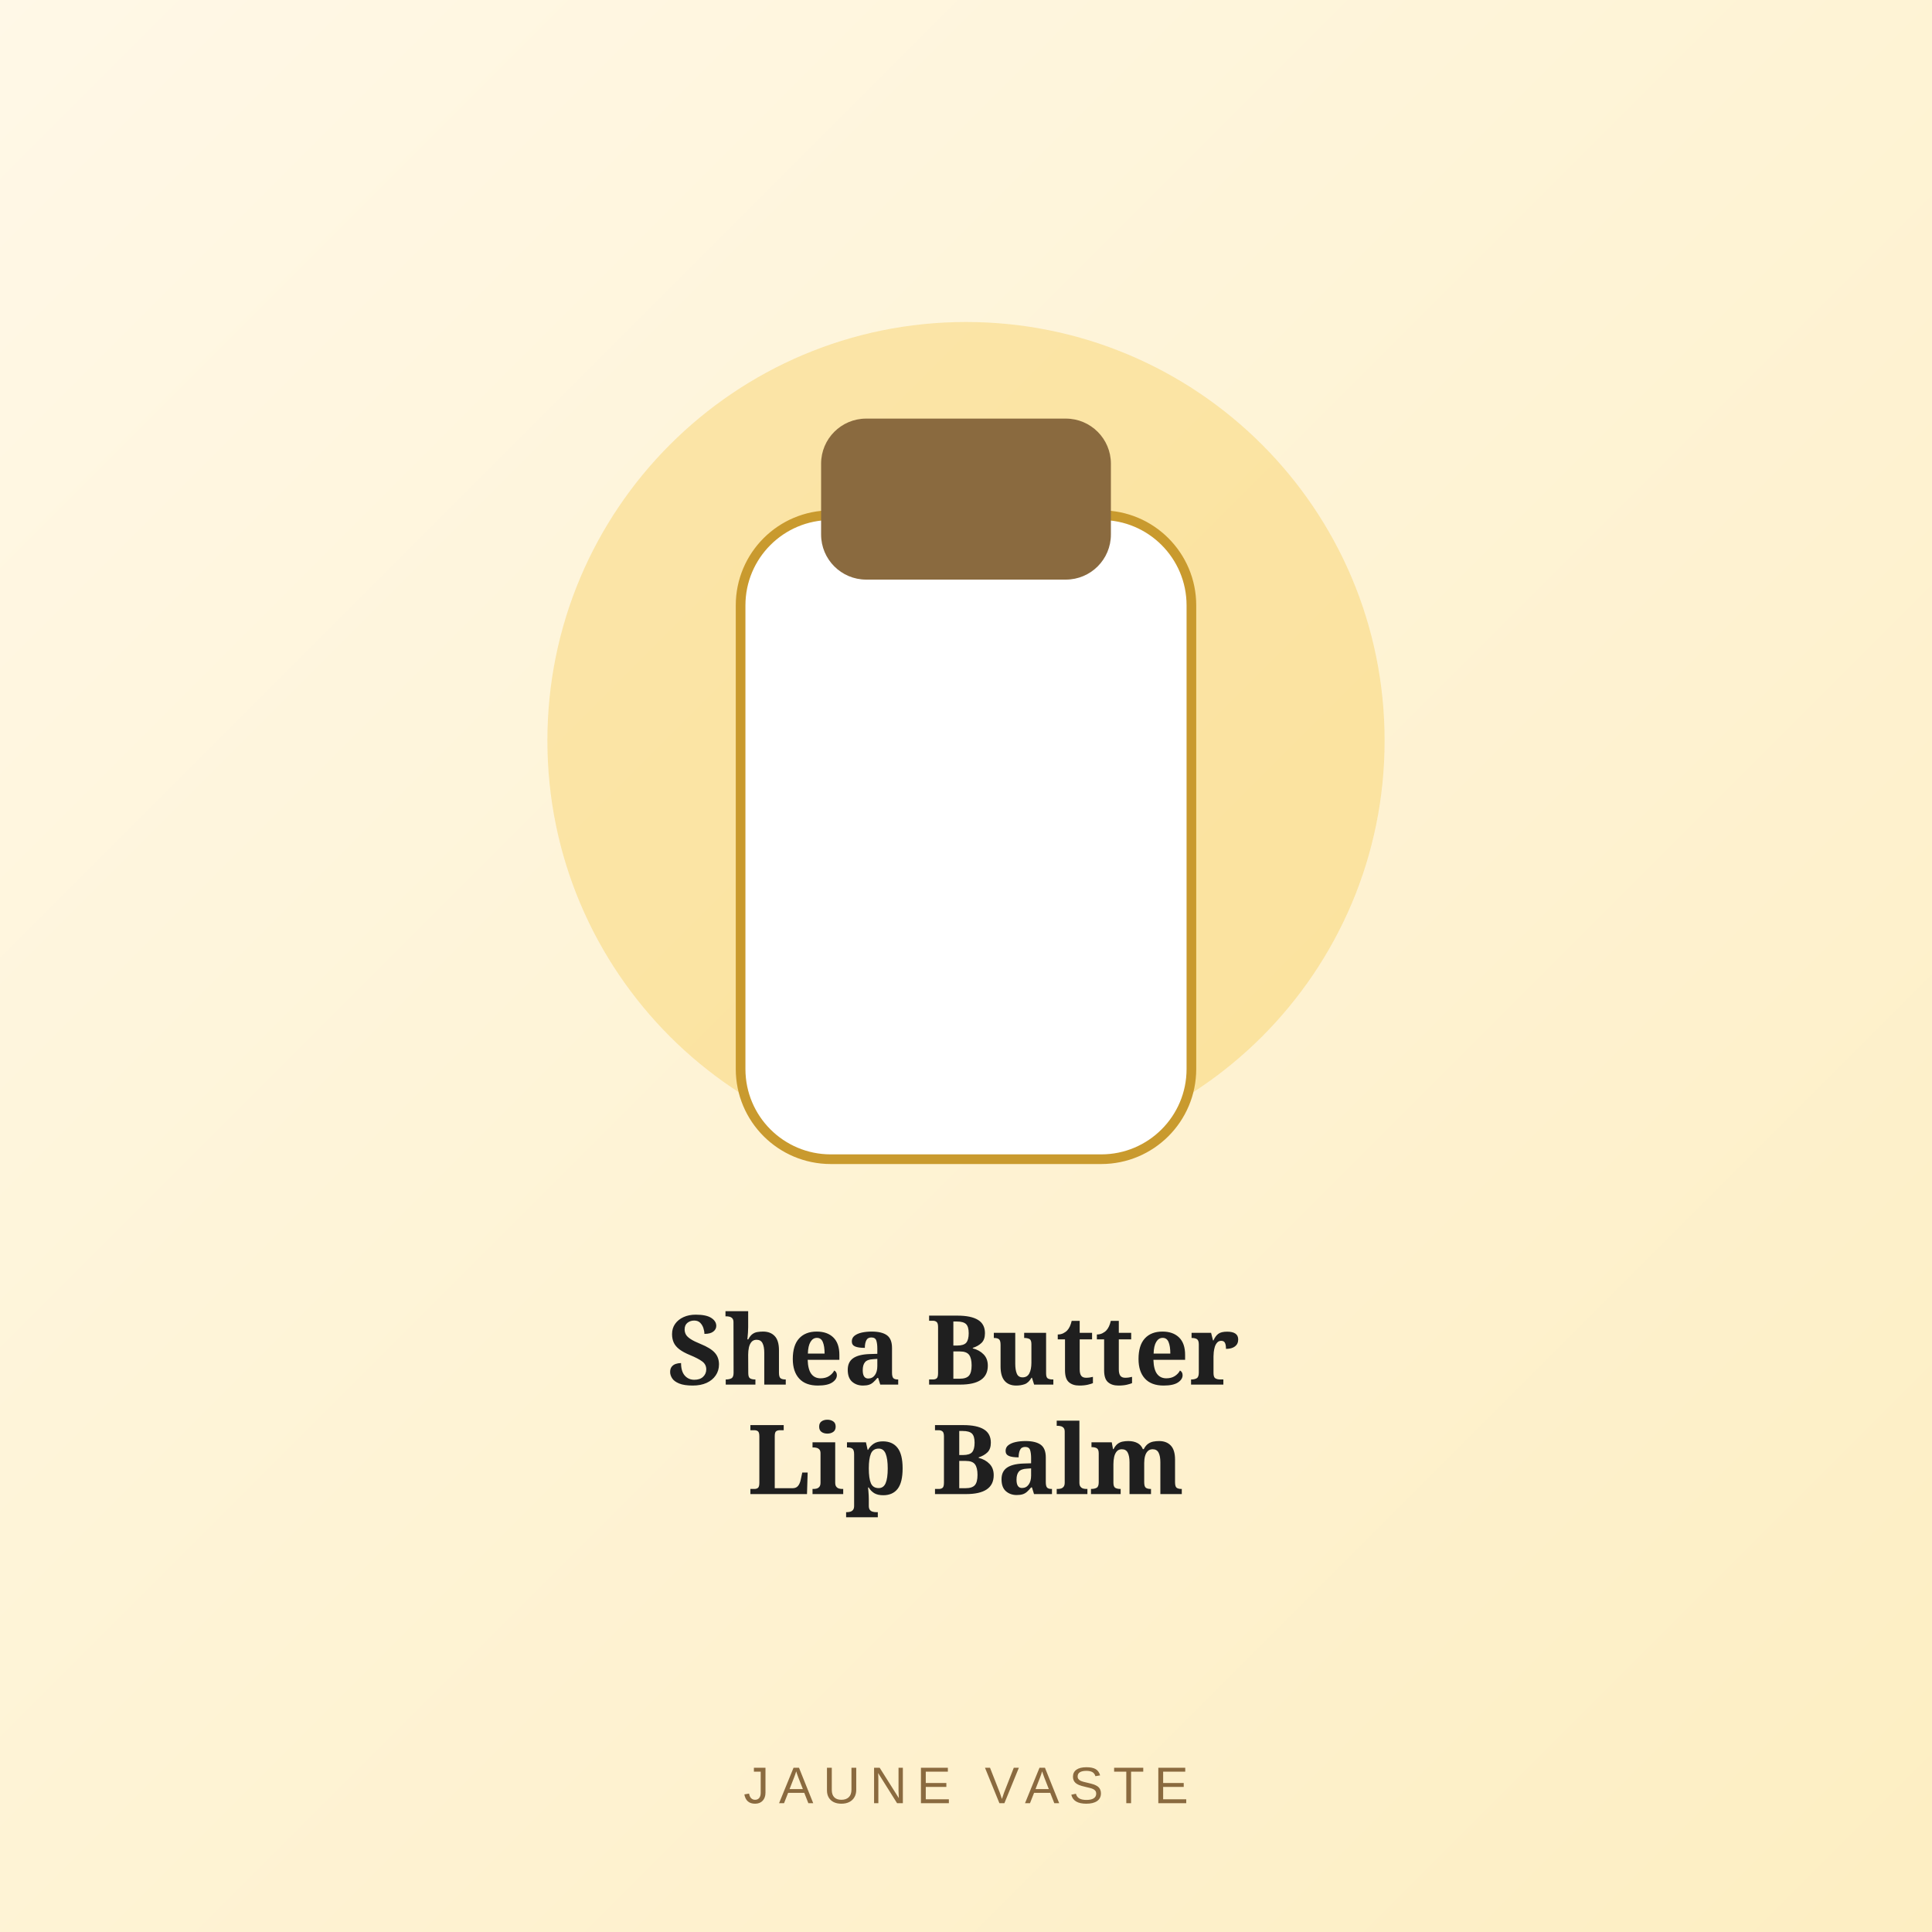
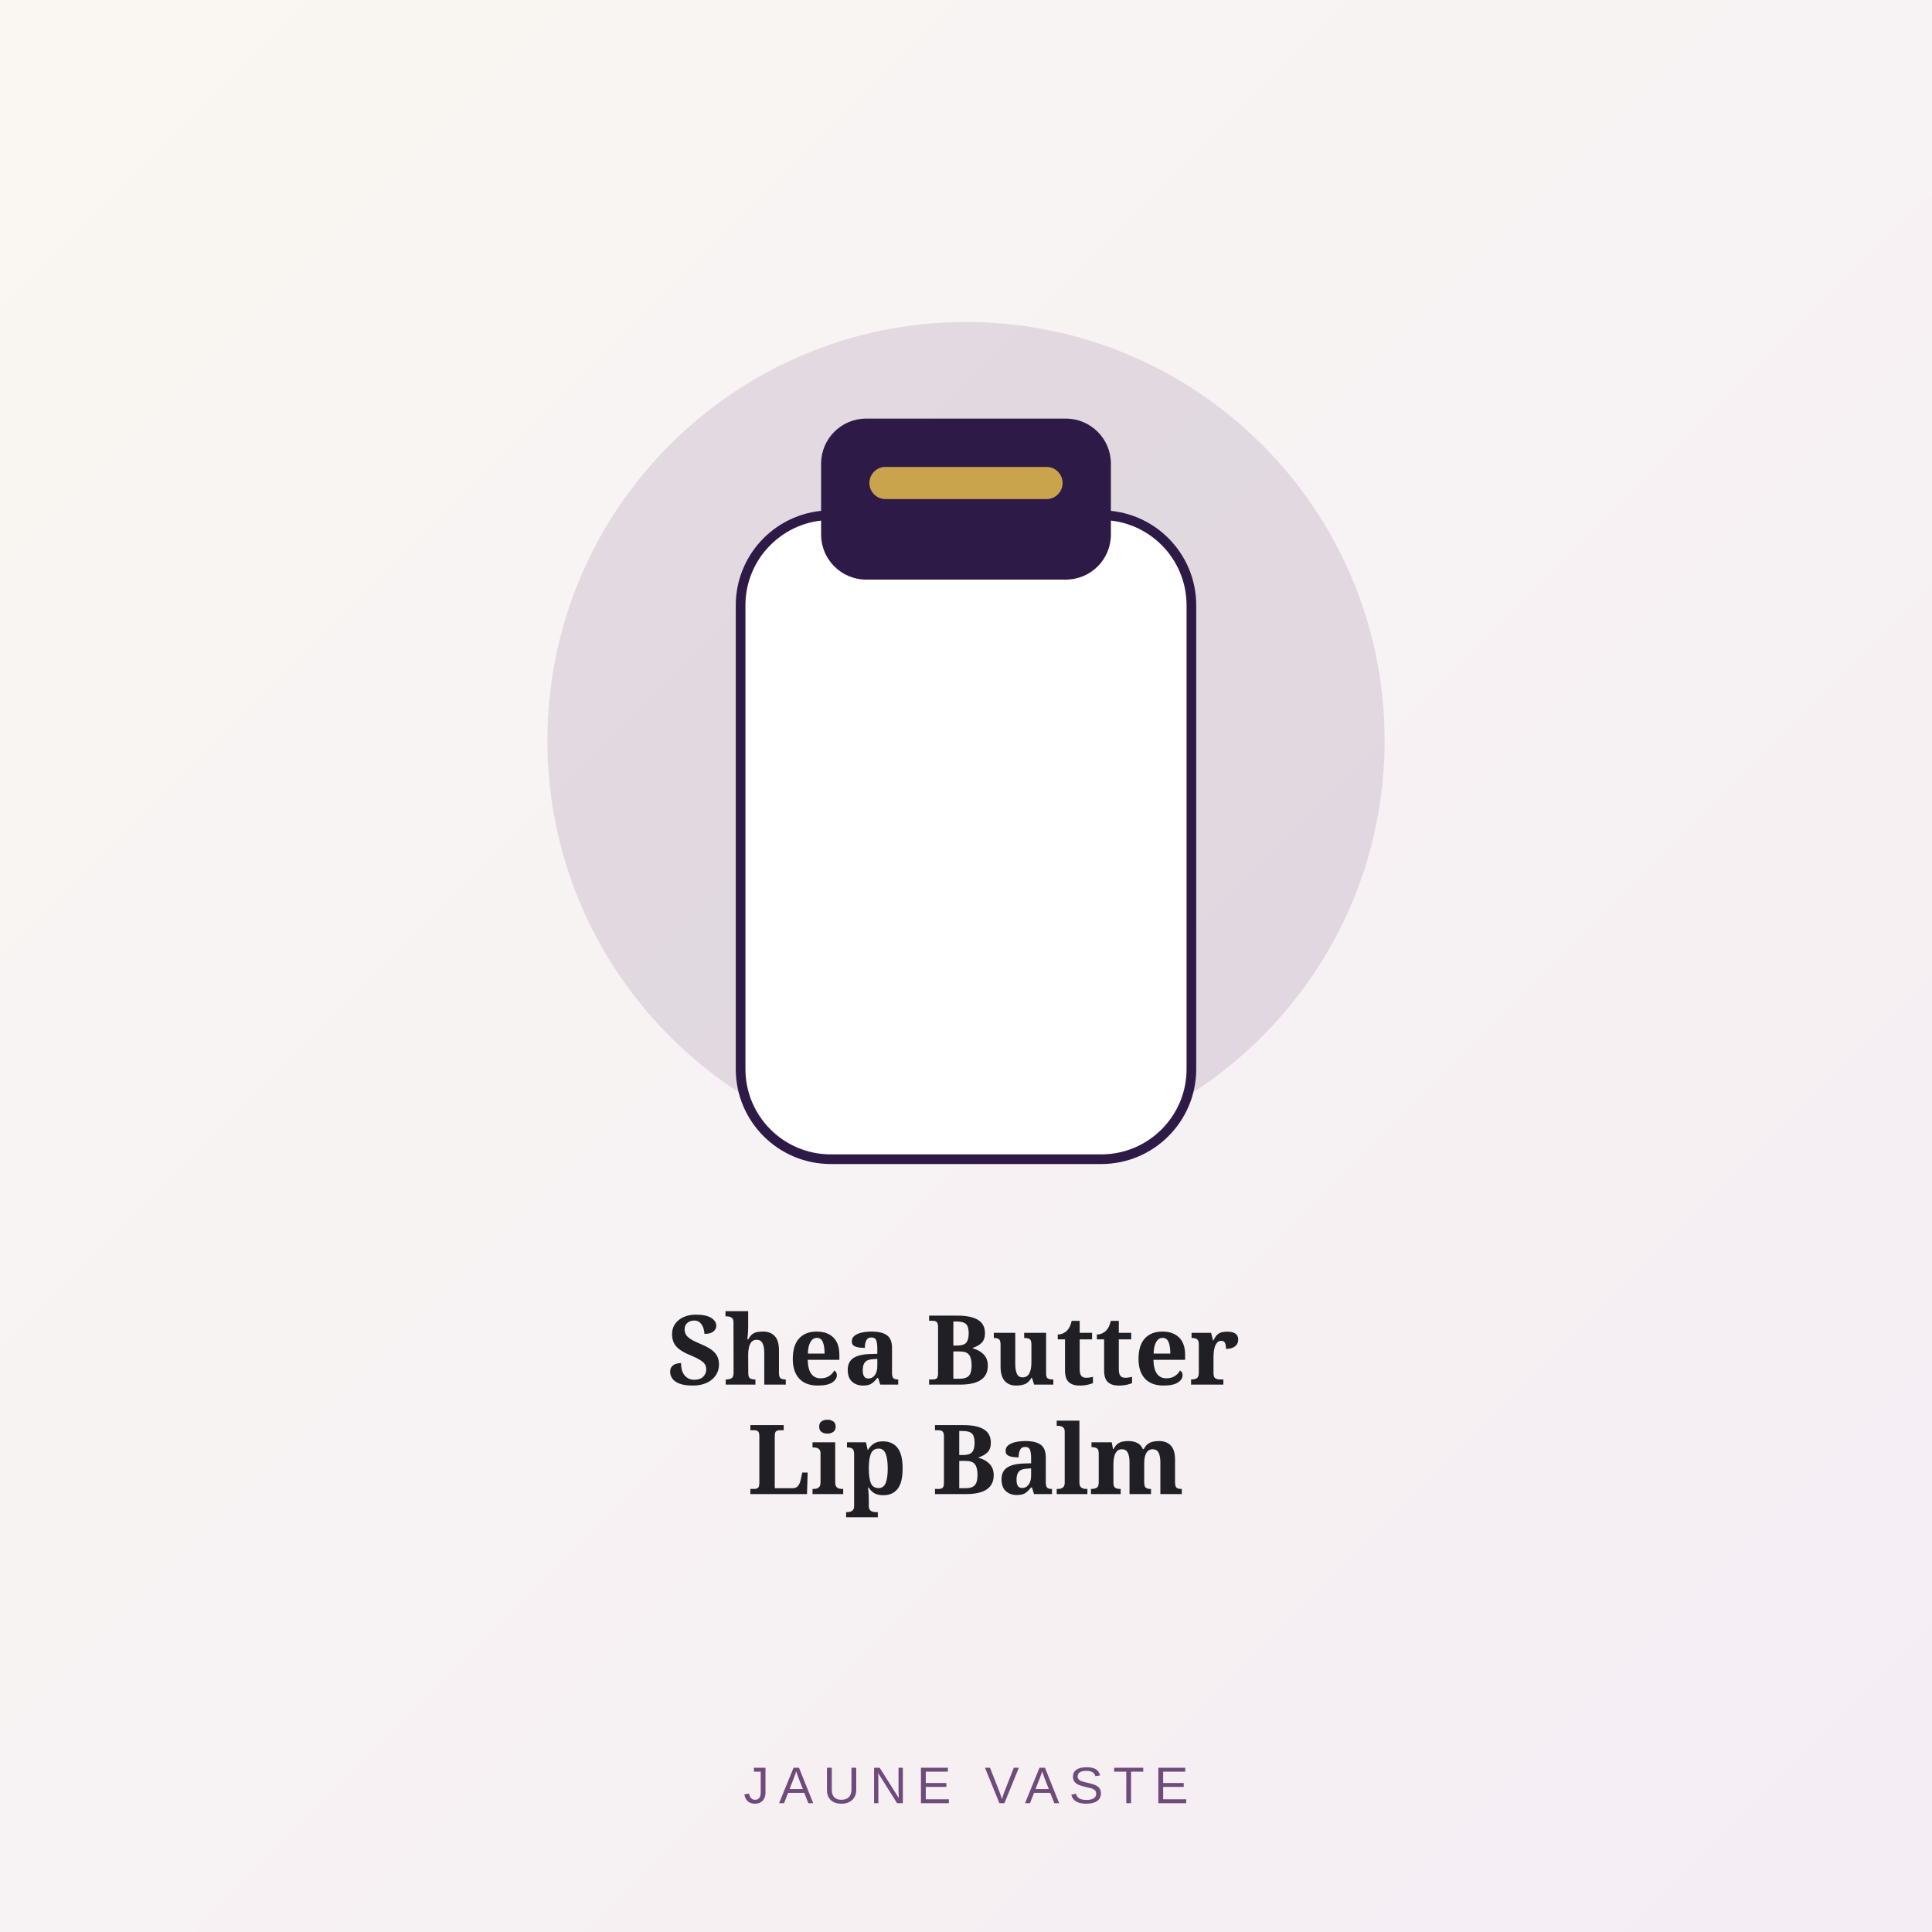
<svg xmlns="http://www.w3.org/2000/svg" viewBox="0 0 600 600" role="img" aria-label="Shea Butter Lip Balm">
  <defs>
    <linearGradient id="bg" x1="0" y1="0" x2="1" y2="1">
-       <stop offset="0%" stop-color="#FFF8E7" />
-       <stop offset="100%" stop-color="#FDEEC2" />
+       <stop offset="0%" stop-color="#FAF7F2" />
+       <stop offset="100%" stop-color="#F4EDF4" />
    </linearGradient>
  </defs>
  <rect width="600" height="600" fill="url(#bg)" />
-   <circle cx="300" cy="230" r="130" fill="#F5C542" opacity="0.35" />
-   <rect x="230" y="160" width="140" height="200" rx="28" fill="#FFFFFF" stroke="#C99A2E" stroke-width="3" />
-   <rect x="255" y="130" width="90" height="50" rx="14" fill="#8A6A3F" />
-   <text x="300" y="430" text-anchor="middle" font-family="Georgia, 'Playfair Display', serif" font-size="30" font-weight="700" fill="#1F1F1F">
+   <circle cx="300" cy="230" r="130" fill="#6F4B7C" opacity="0.16" />
+   <rect x="230" y="160" width="140" height="200" rx="28" fill="#FFFFFF" stroke="#2E1A47" stroke-width="3" />
+   <rect x="255" y="130" width="90" height="50" rx="14" fill="#2E1A47" />
+   <rect x="270" y="145" width="60" height="10" rx="5" fill="#C9A44C" />
+   <text x="300" y="430" text-anchor="middle" font-family="Georgia, 'Playfair Display', serif" font-size="30" font-weight="700" fill="#1F1F24">
    <tspan x="300" dy="0">Shea Butter</tspan>
    <tspan x="300" dy="34">Lip Balm</tspan>
  </text>
-   <text x="300" y="560" text-anchor="middle" font-family="Arial, sans-serif" font-size="16" letter-spacing="3" fill="#8A6A3F">JAUNE VASTE</text>
+   <text x="300" y="560" text-anchor="middle" font-family="Arial, sans-serif" font-size="16" letter-spacing="3" fill="#6F4B7C">JAUNE VASTE</text>
</svg>
